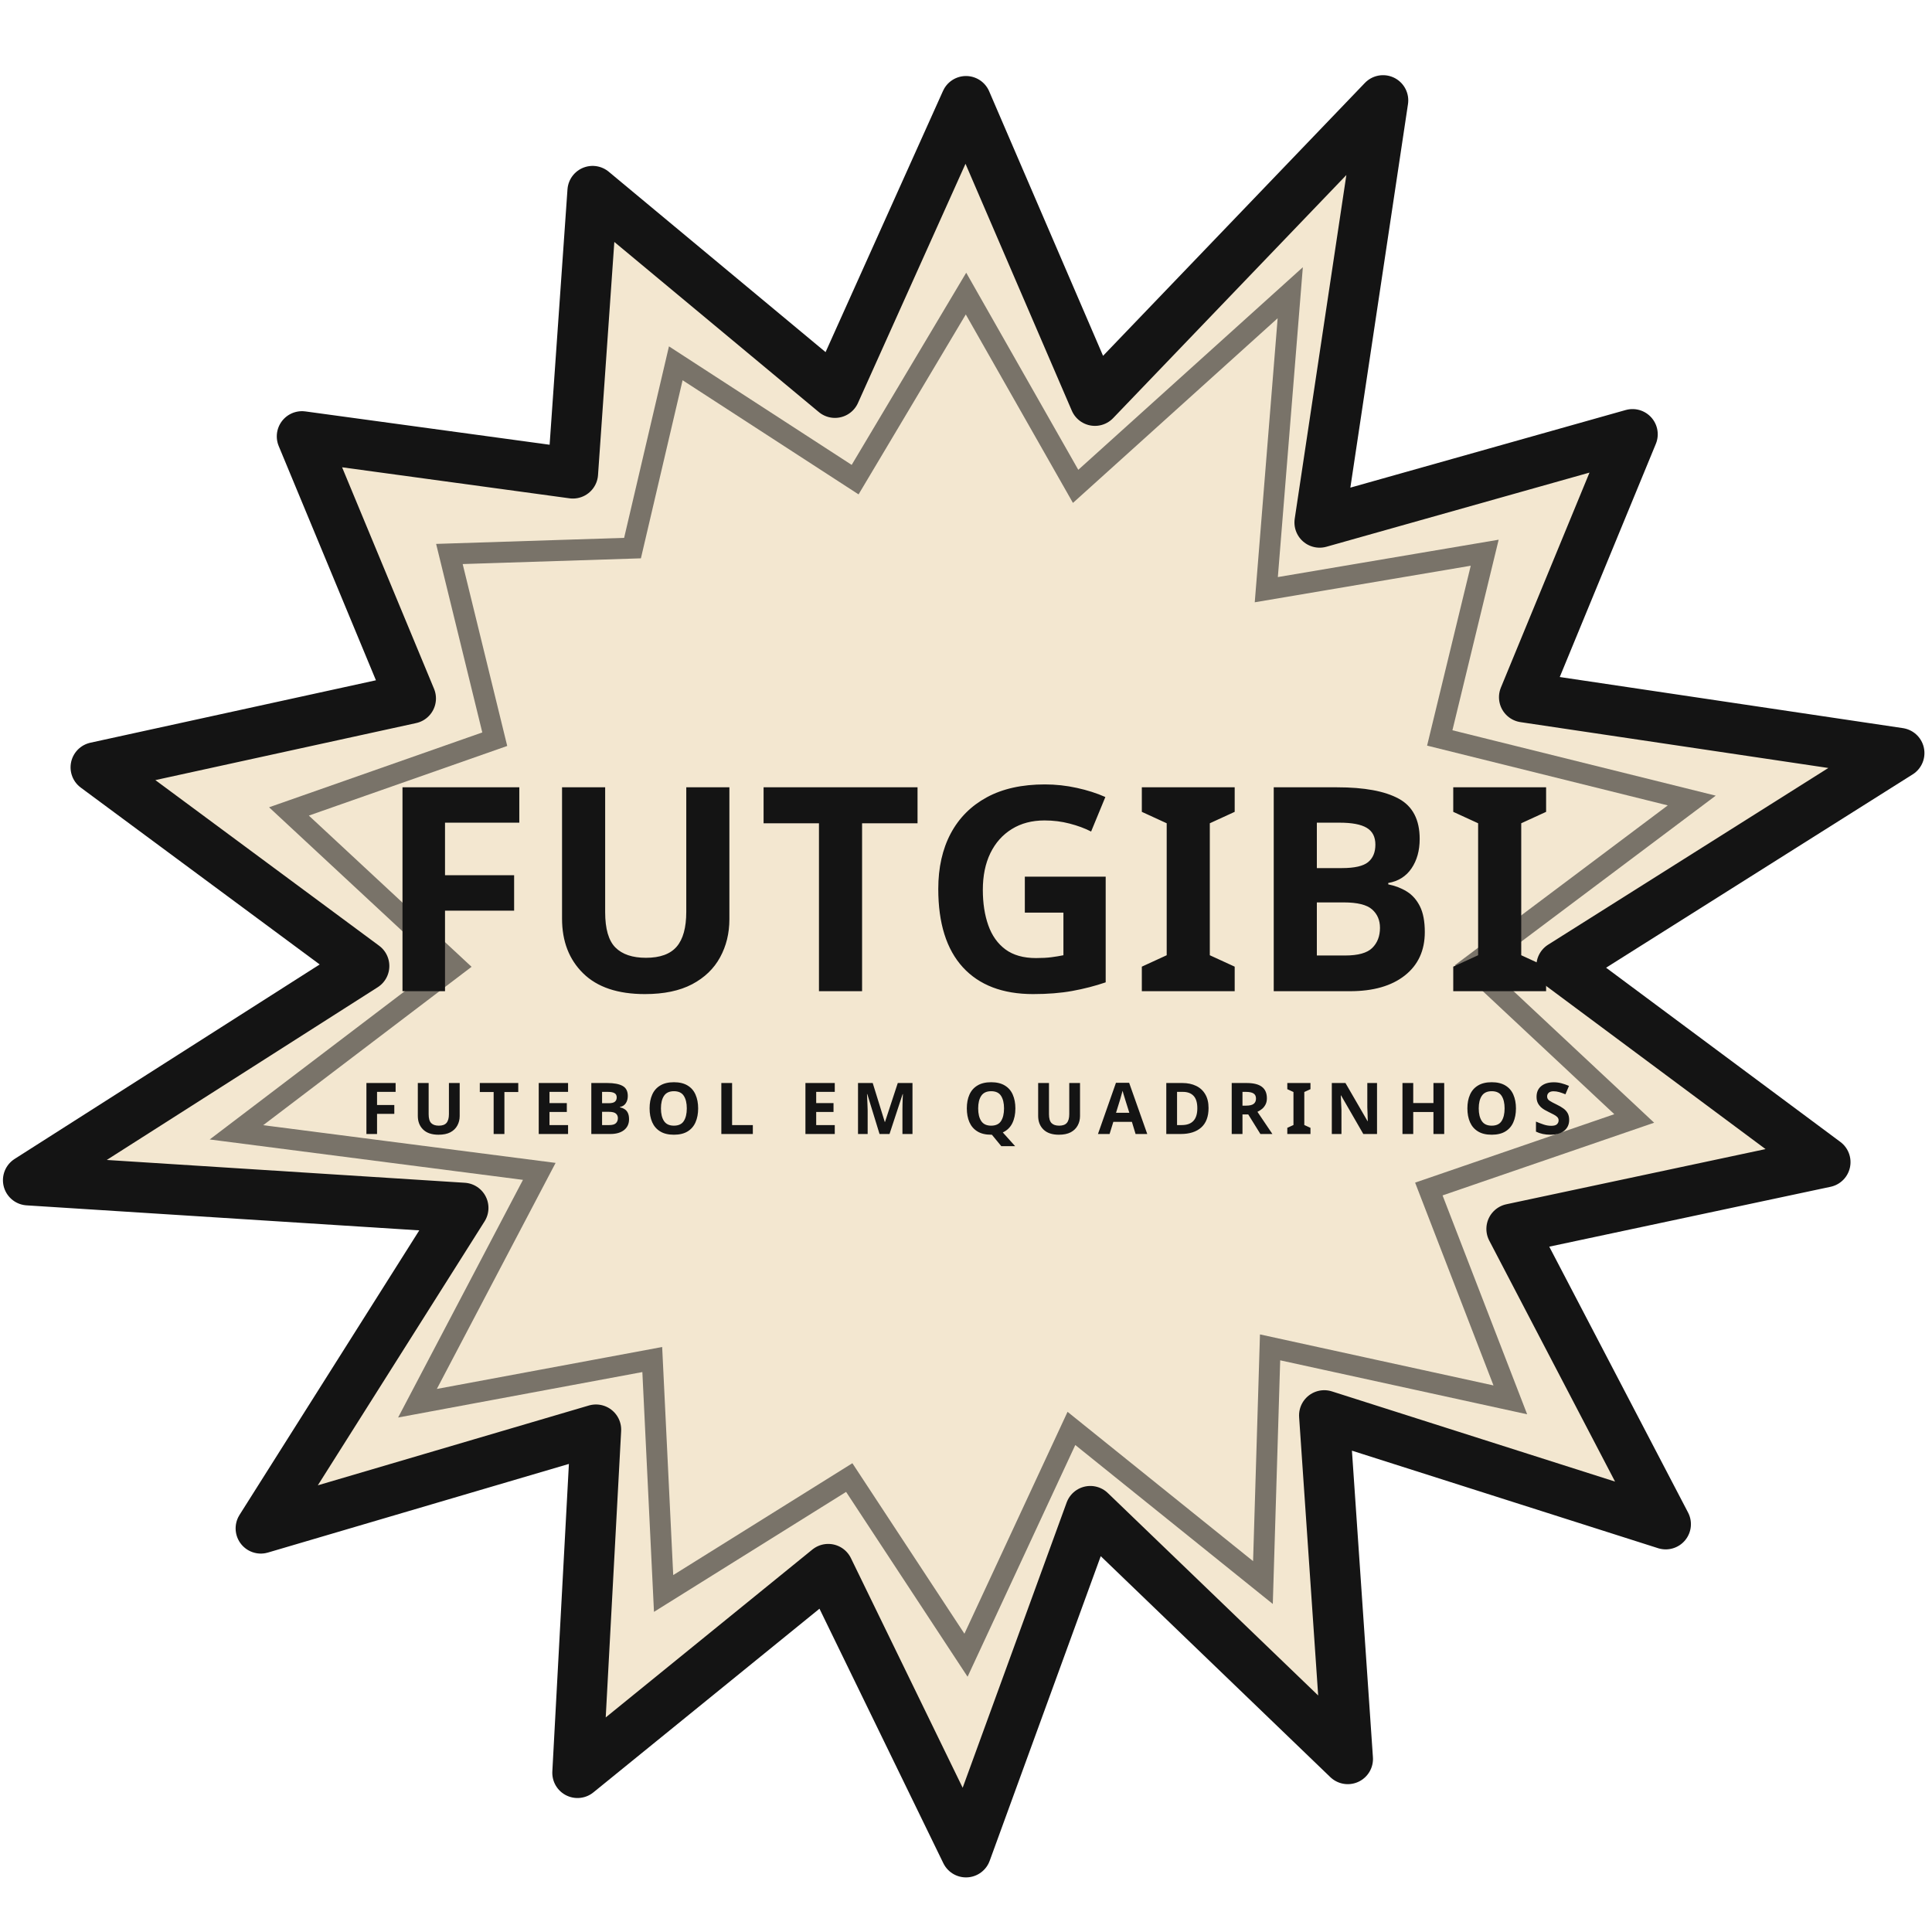
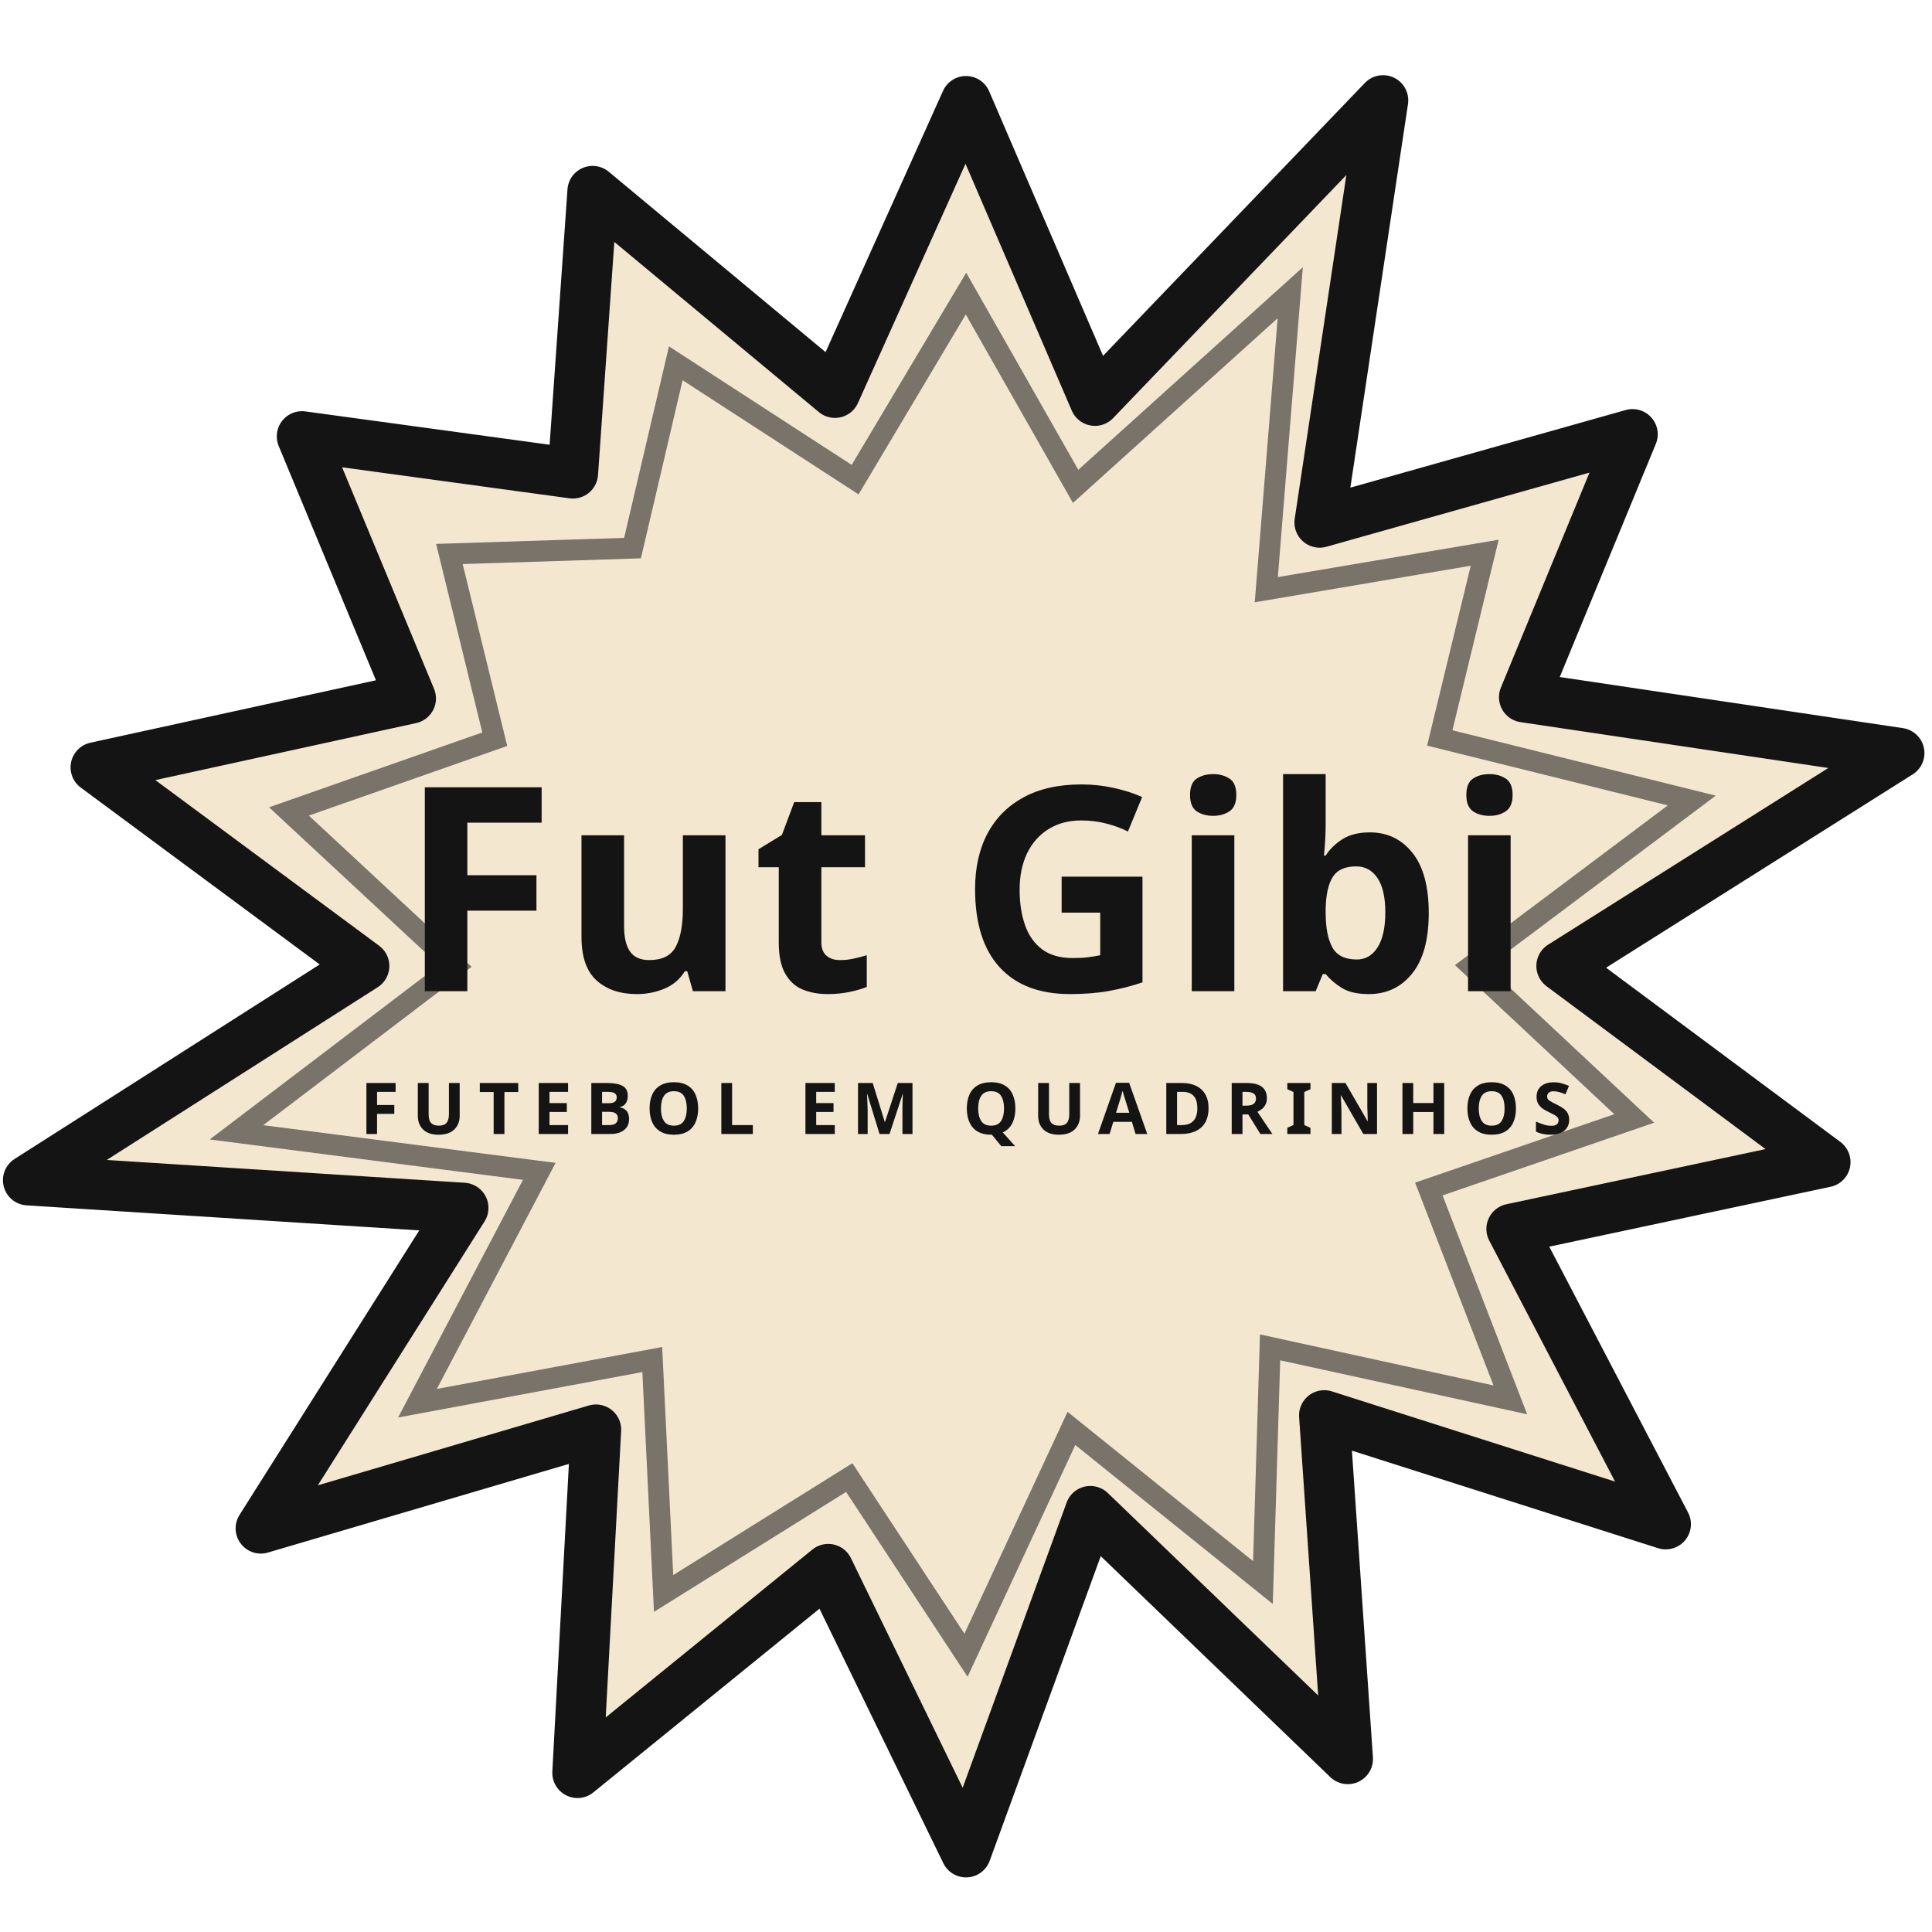
<svg xmlns="http://www.w3.org/2000/svg" viewBox="0 0 460 460" width="460" height="460">
  <path d="M 230.0,24.1 L 260.7,95.4 L 329.3,23.9 L 314.2,124.4 L 388.7,103.4 L 362.9,166.0 L 452.2,179.3 L 371.8,230.0 L 434.6,276.7 L 359.9,292.6 L 396.6,362.9 L 315.3,337.0 L 320.9,418.8 L 259.6,359.8 L 230.0,441.0 L 197.2,373.6 L 137.5,422.1 L 141.9,340.4 L 62.1,363.9 L 110.3,287.6 L 6.7,281.0 L 86.7,230.0 L 22.8,182.7 L 97.8,166.3 L 71.9,103.9 L 136.4,112.7 L 141.1,45.5 L 198.8,93.5 Z" fill="#F3E7D0" stroke="#141414" stroke-width="12" stroke-linejoin="round" />
  <path d="M 230.0,69.9 L 256.1,115.8 L 307.2,69.7 L 301.5,140.4 L 353.5,131.6 L 342.8,175.7 L 402.8,190.6 L 350.3,230.0 L 389.1,266.3 L 340.2,283.1 L 359.6,333.3 L 302.4,320.8 L 300.7,376.8 L 255.1,340.1 L 230.0,394.1 L 202.2,351.8 L 158.0,379.4 L 155.3,323.7 L 99.4,334.1 L 128.4,278.9 L 56.3,269.6 L 108.4,230.0 L 68.8,193.2 L 117.8,176.0 L 107.0,131.9 L 150.6,130.5 L 160.9,86.5 L 203.6,114.2 Z" fill="none" stroke="#141414" stroke-width="5" opacity="0.55" />
-   <text x="230" y="236" text-anchor="middle" font-family="&quot;Oswald&quot;,&quot;Big Shoulders Display&quot;,&quot;Arial Narrow&quot;,Impact,sans-serif" font-size="68" font-weight="700" letter-spacing="1" fill="#141414">FUTGIBI</text>
+   <text x="230" y="236" text-anchor="middle" font-family="&quot;Oswald&quot;,&quot;Big Shoulders Display&quot;,&quot;Arial Narrow&quot;,Impact,sans-serif" font-size="68" font-weight="700" letter-spacing="1" fill="#141414">Fut Gibi</text>
  <text x="230" y="270" text-anchor="middle" font-family="&quot;Oswald&quot;,&quot;Big Shoulders Display&quot;,&quot;Arial Narrow&quot;,Impact,sans-serif" font-size="17" font-weight="700" letter-spacing="3" fill="#141414">FUTEBOL EM QUADRINHOS</text>
</svg>
